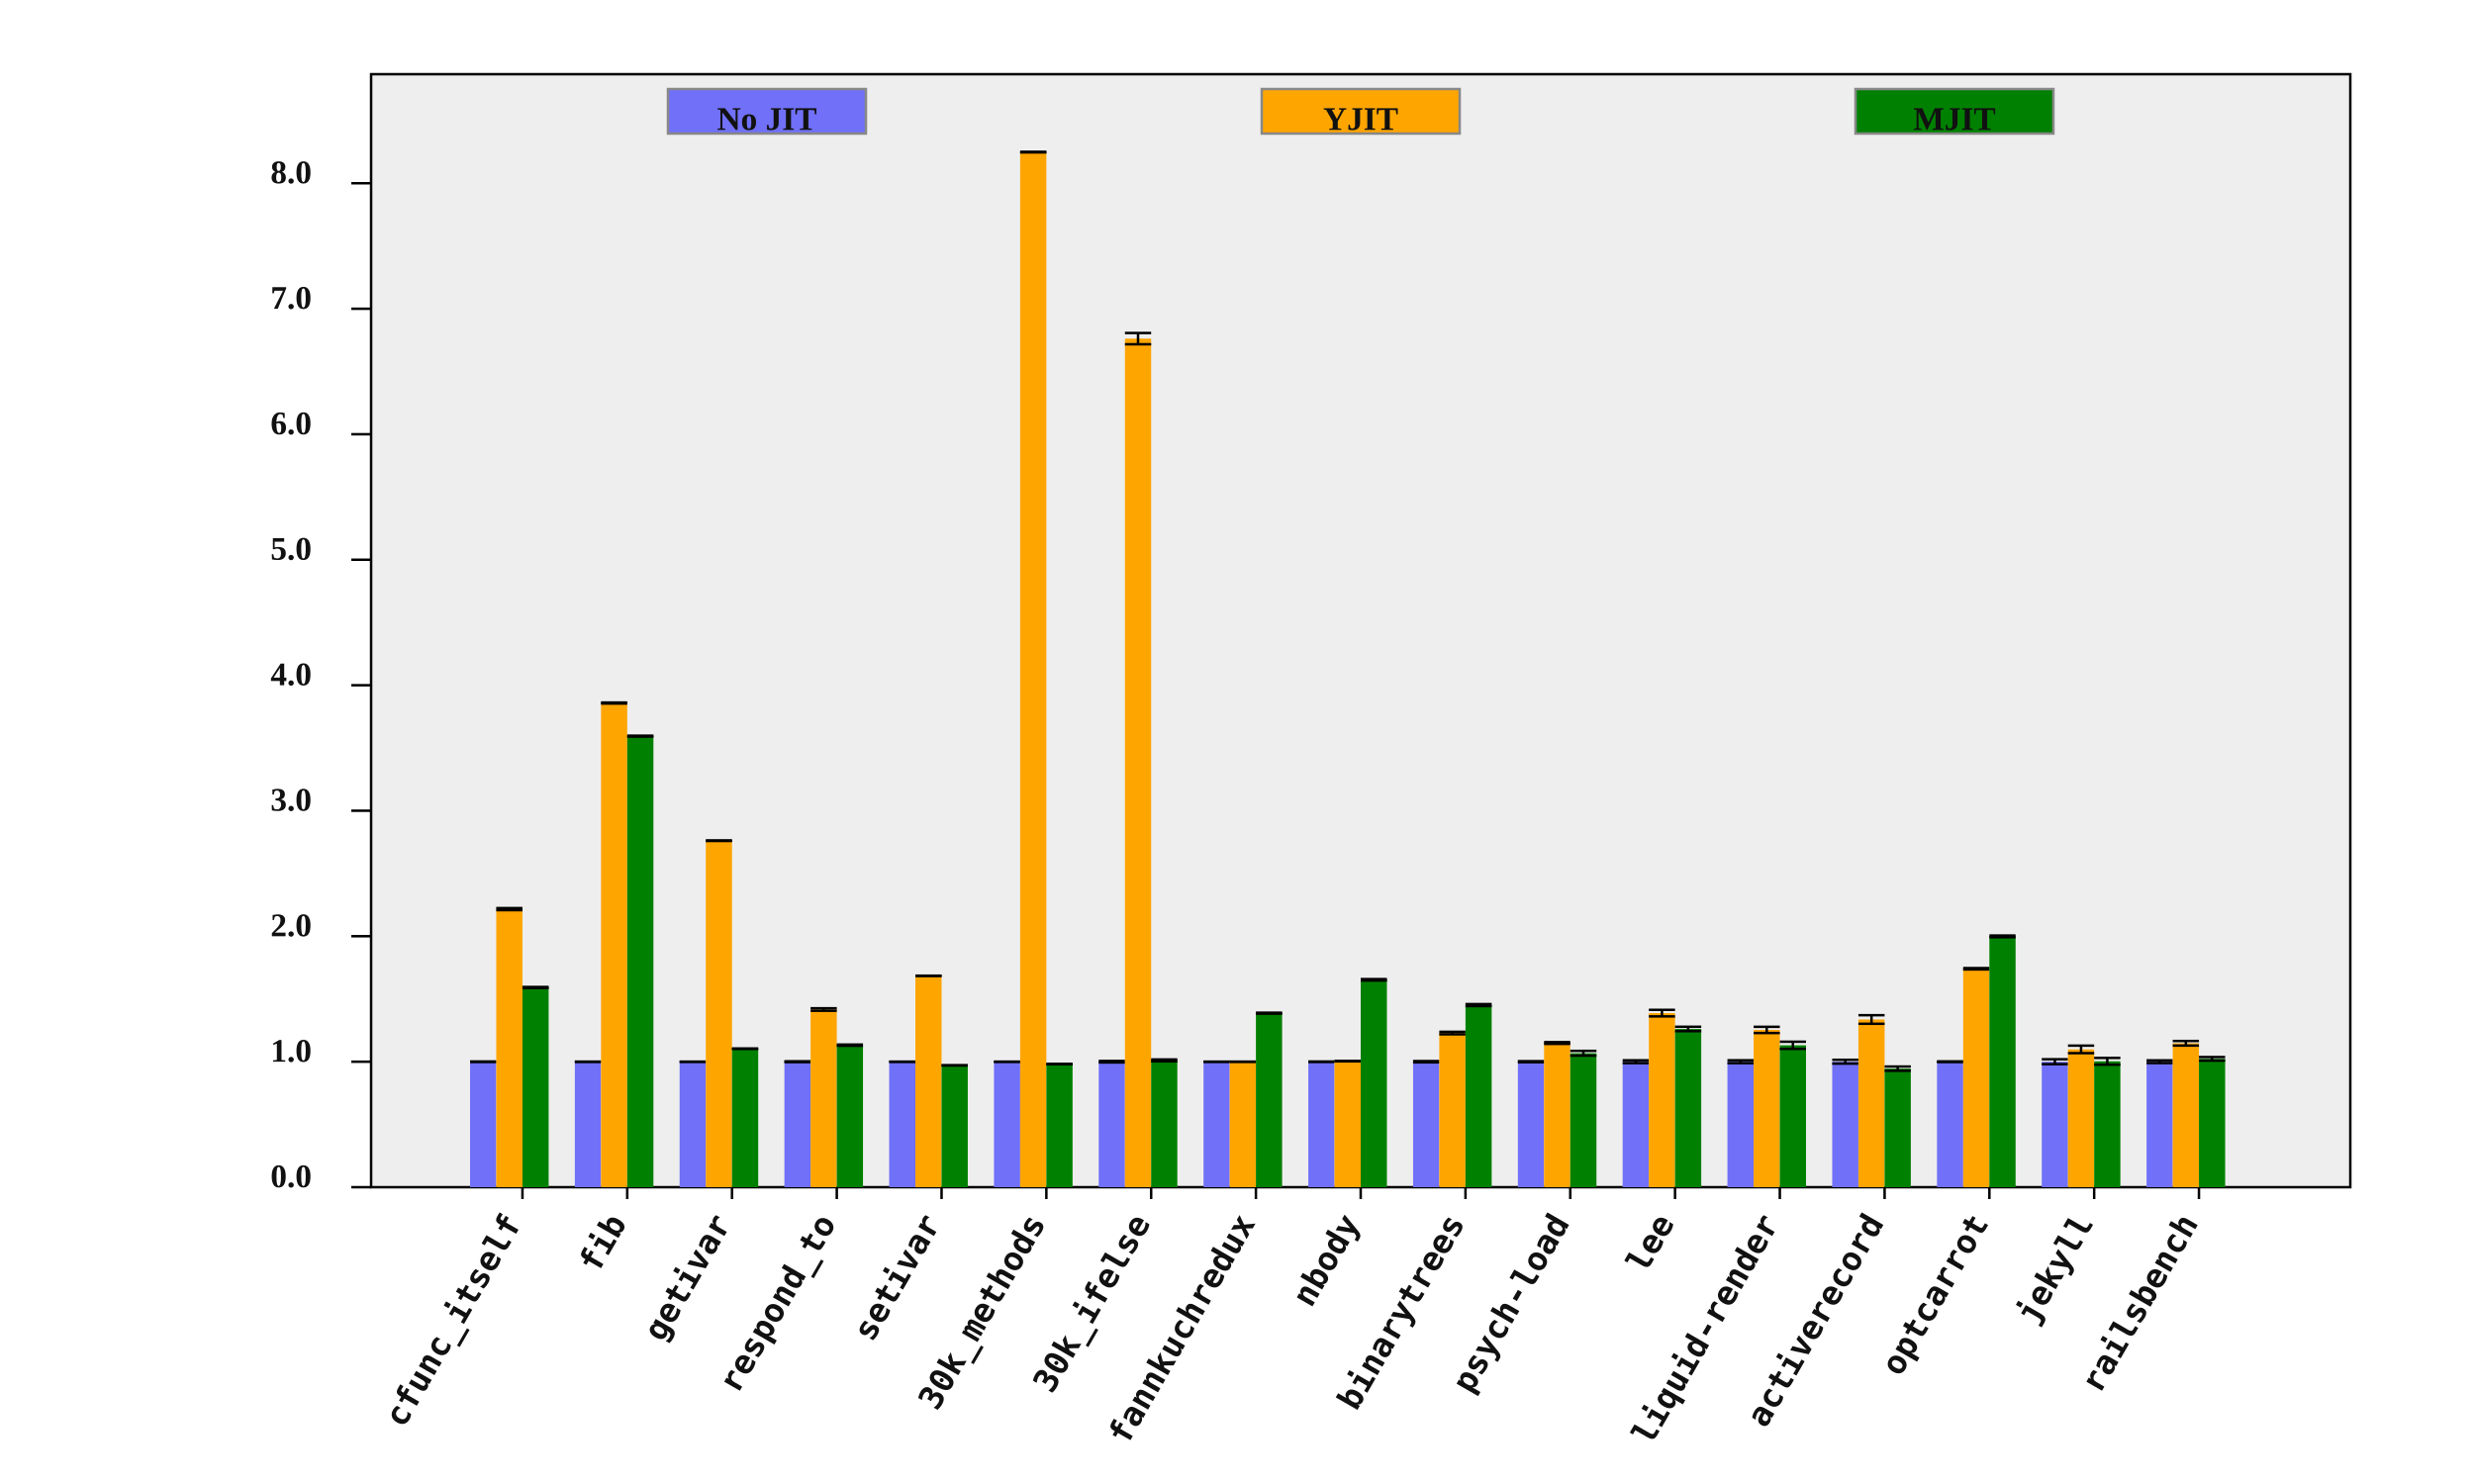
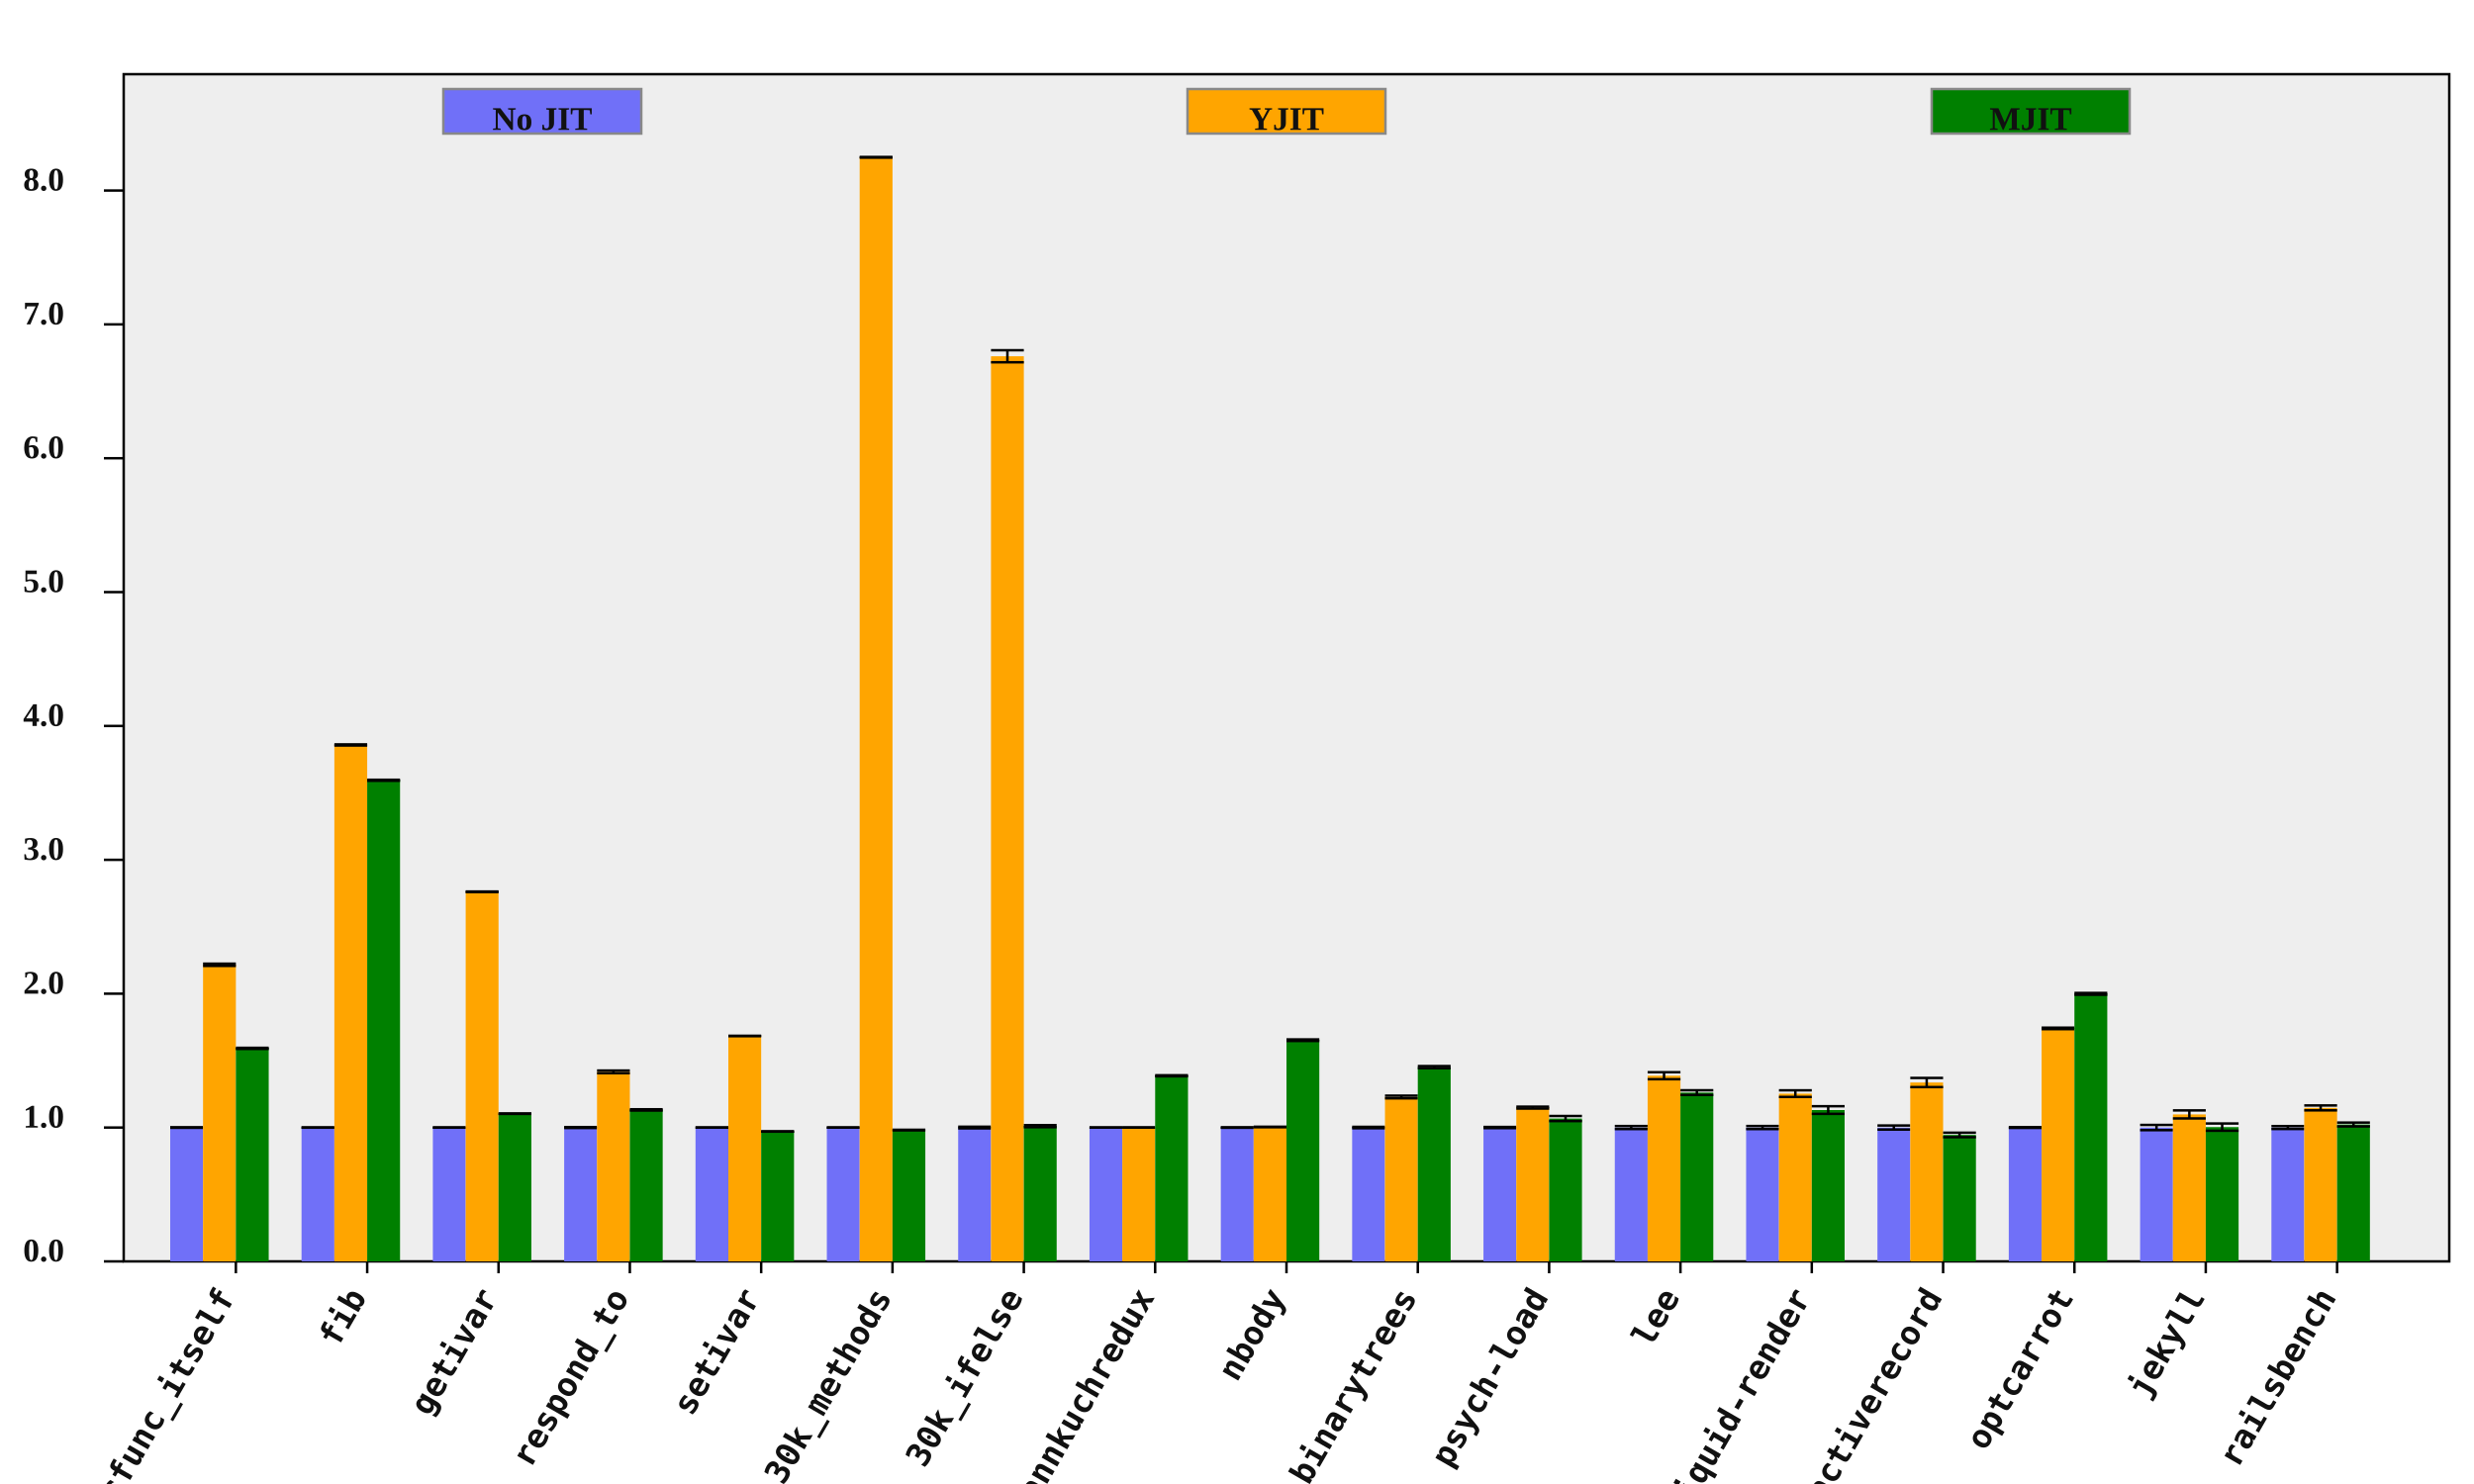
<svg xmlns="http://www.w3.org/2000/svg" viewBox="0 0 1000 600" width="100%" height="100%">
-   <rect x="150.0" y="30.0" width="800" height="450.0" stroke="#000" fill="#EEE" />
-   <line x1="142.0" y1="480.0" x2="150.0" y2="480.0" stroke="#000" />
-   <text x="126.0" y="480.0" text-anchor="end" font-weight="bold" font-size="small" fill="#111">
+   <rect x="50.0" y="30.0" width="940.0" height="480" stroke="#000" fill="#EEE" />
+   <line x1="42.0" y1="510" x2="50.0" y2="510" stroke="#000" />
+   <text x="26" y="510" text-anchor="end" font-weight="bold" font-size="small" fill="#111">
0.0
</text>
-   <line x1="142.0" y1="429.262" x2="150.0" y2="429.262" stroke="#000" />
-   <text x="126.0" y="429.262" text-anchor="end" font-weight="bold" font-size="small" fill="#111">
+   <line x1="42.0" y1="455.879" x2="50.0" y2="455.879" stroke="#000" />
+   <text x="26" y="455.879" text-anchor="end" font-weight="bold" font-size="small" fill="#111">
1.0
</text>
-   <line x1="142.0" y1="378.523" x2="150.0" y2="378.523" stroke="#000" />
-   <text x="126.0" y="378.523" text-anchor="end" font-weight="bold" font-size="small" fill="#111">
+   <line x1="42.0" y1="401.758" x2="50.0" y2="401.758" stroke="#000" />
+   <text x="26" y="401.758" text-anchor="end" font-weight="bold" font-size="small" fill="#111">
2.0
</text>
-   <line x1="142.0" y1="327.785" x2="150.0" y2="327.785" stroke="#000" />
-   <text x="126.0" y="327.785" text-anchor="end" font-weight="bold" font-size="small" fill="#111">
+   <line x1="42.0" y1="347.637" x2="50.0" y2="347.637" stroke="#000" />
+   <text x="26" y="347.637" text-anchor="end" font-weight="bold" font-size="small" fill="#111">
3.0
</text>
-   <line x1="142.0" y1="277.047" x2="150.0" y2="277.047" stroke="#000" />
-   <text x="126.0" y="277.047" text-anchor="end" font-weight="bold" font-size="small" fill="#111">
+   <line x1="42.0" y1="293.516" x2="50.0" y2="293.516" stroke="#000" />
+   <text x="26" y="293.516" text-anchor="end" font-weight="bold" font-size="small" fill="#111">
4.0
</text>
-   <line x1="142.0" y1="226.308" x2="150.0" y2="226.308" stroke="#000" />
-   <text x="126.0" y="226.308" text-anchor="end" font-weight="bold" font-size="small" fill="#111">
+   <line x1="42.0" y1="239.396" x2="50.0" y2="239.396" stroke="#000" />
+   <text x="26" y="239.396" text-anchor="end" font-weight="bold" font-size="small" fill="#111">
5.0
</text>
-   <line x1="142.0" y1="175.57" x2="150.0" y2="175.57" stroke="#000" />
-   <text x="126.0" y="175.57" text-anchor="end" font-weight="bold" font-size="small" fill="#111">
+   <line x1="42.0" y1="185.275" x2="50.0" y2="185.275" stroke="#000" />
+   <text x="26" y="185.275" text-anchor="end" font-weight="bold" font-size="small" fill="#111">
6.0
</text>
-   <line x1="142.0" y1="124.832" x2="150.0" y2="124.832" stroke="#000" />
-   <text x="126.0" y="124.832" text-anchor="end" font-weight="bold" font-size="small" fill="#111">
+   <line x1="42.0" y1="131.154" x2="50.0" y2="131.154" stroke="#000" />
+   <text x="26" y="131.154" text-anchor="end" font-weight="bold" font-size="small" fill="#111">
7.0
</text>
-   <line x1="142.0" y1="74.093" x2="150.0" y2="74.093" stroke="#000" />
-   <text x="126.0" y="74.093" text-anchor="end" font-weight="bold" font-size="small" fill="#111">
+   <line x1="42.0" y1="77.033" x2="50.0" y2="77.033" stroke="#000" />
+   <text x="26" y="77.033" text-anchor="end" font-weight="bold" font-size="small" fill="#111">
8.0
</text>
-   <rect x="270.0" y="36" width="80.0" height="18.0" fill="#7070f8" stroke="#888" />
-   <text x="310.0" y="52.5" font-size="small" text-anchor="middle" font-weight="bold" fill="#111">
+   <rect x="179.2" y="36" width="80.0" height="18.0" fill="#7070f8" stroke="#888" />
+   <text x="219.2" y="52.5" font-size="small" text-anchor="middle" font-weight="bold" fill="#111">
No JIT
</text>
-   <rect x="510.0" y="36" width="80.0" height="18.0" fill="orange" stroke="#888" />
-   <text x="550.0" y="52.5" font-size="small" text-anchor="middle" font-weight="bold" fill="#111">
+   <rect x="480" y="36" width="80.0" height="18.0" fill="orange" stroke="#888" />
+   <text x="520" y="52.5" font-size="small" text-anchor="middle" font-weight="bold" fill="#111">
YJIT
</text>
-   <rect x="750.0" y="36" width="80.0" height="18.0" fill="green" stroke="#888" />
-   <text x="790.0" y="52.5" font-size="small" text-anchor="middle" font-weight="bold" fill="#111">
+   <rect x="780.8" y="36" width="80.0" height="18.0" fill="green" stroke="#888" />
+   <text x="820.8" y="52.5" font-size="small" text-anchor="middle" font-weight="bold" fill="#111">
MJIT
</text>
-   <rect x="190.0" y="429.262" width="10.588" height="50.738" fill="#7070f8" />
-   <line x1="190.0" y1="429.163" x2="200.588" y2="429.163" stroke="#000" />
-   <line x1="190.0" y1="429.36" x2="200.588" y2="429.36" stroke="#000" />
-   <line x1="195.294" y1="429.163" x2="195.294" y2="429.36" stroke="#000" />
-   <rect x="200.588" y="367.569" width="10.588" height="112.431" fill="orange" />
-   <line x1="200.588" y1="367.147" x2="211.176" y2="367.147" stroke="#000" />
-   <line x1="200.588" y1="367.992" x2="211.176" y2="367.992" stroke="#000" />
-   <line x1="205.882" y1="367.147" x2="205.882" y2="367.992" stroke="#000" />
-   <rect x="211.176" y="399.253" width="10.588" height="80.747" fill="green" />
-   <line x1="211.176" y1="399.041" x2="221.765" y2="399.041" stroke="#000" />
-   <line x1="211.176" y1="399.465" x2="221.765" y2="399.465" stroke="#000" />
-   <line x1="216.471" y1="399.041" x2="216.471" y2="399.465" stroke="#000" />
-   <line x1="211.176" y1="480.0" x2="211.176" y2="484.8" stroke="#000" />
-   <text x="211.176" y="494.4" fill="#111" font-size="small" font-family="monospace" font-weight="bold" text-anchor="end" transform="rotate(-60, 211.1765, 494.4)">
+   <rect x="68.8" y="455.879" width="13.271" height="54.121" fill="#7070f8" />
+   <line x1="68.8" y1="455.774" x2="82.071" y2="455.774" stroke="#000" />
+   <line x1="68.8" y1="455.984" x2="82.071" y2="455.984" stroke="#000" />
+   <line x1="75.435" y1="455.774" x2="75.435" y2="455.984" stroke="#000" />
+   <rect x="82.071" y="390.074" width="13.271" height="119.926" fill="orange" />
+   <line x1="82.071" y1="389.624" x2="95.341" y2="389.624" stroke="#000" />
+   <line x1="82.071" y1="390.524" x2="95.341" y2="390.524" stroke="#000" />
+   <line x1="88.706" y1="389.624" x2="88.706" y2="390.524" stroke="#000" />
+   <rect x="95.341" y="423.87" width="13.271" height="86.13" fill="green" />
+   <line x1="95.341" y1="423.644" x2="108.612" y2="423.644" stroke="#000" />
+   <line x1="95.341" y1="424.095" x2="108.612" y2="424.095" stroke="#000" />
+   <line x1="101.976" y1="423.644" x2="101.976" y2="424.095" stroke="#000" />
+   <line x1="95.341" y1="510.0" x2="95.341" y2="514.8" stroke="#000" />
+   <text x="95.341" y="524.4" fill="#111" font-size="small" font-family="monospace" font-weight="bold" text-anchor="end" transform="rotate(-60, 95.34118, 524.4)">
cfunc_itself
</text>
-   <rect x="232.353" y="429.262" width="10.588" height="50.738" fill="#7070f8" />
-   <line x1="232.353" y1="429.215" x2="242.941" y2="429.215" stroke="#000" />
-   <line x1="232.353" y1="429.308" x2="242.941" y2="429.308" stroke="#000" />
-   <line x1="237.647" y1="429.215" x2="237.647" y2="429.308" stroke="#000" />
-   <rect x="242.941" y="284.244" width="10.588" height="195.756" fill="orange" />
-   <line x1="242.941" y1="284.032" x2="253.529" y2="284.032" stroke="#000" />
-   <line x1="242.941" y1="284.455" x2="253.529" y2="284.455" stroke="#000" />
-   <line x1="248.235" y1="284.032" x2="248.235" y2="284.455" stroke="#000" />
-   <rect x="253.529" y="297.633" width="10.588" height="182.367" fill="green" />
-   <line x1="253.529" y1="297.442" x2="264.118" y2="297.442" stroke="#000" />
-   <line x1="253.529" y1="297.824" x2="264.118" y2="297.824" stroke="#000" />
-   <line x1="258.824" y1="297.442" x2="258.824" y2="297.824" stroke="#000" />
-   <line x1="253.529" y1="480.0" x2="253.529" y2="484.8" stroke="#000" />
-   <text x="253.529" y="494.4" fill="#111" font-size="small" font-family="monospace" font-weight="bold" text-anchor="end" transform="rotate(-60, 253.5294, 494.4)">
+   <rect x="121.882" y="455.879" width="13.271" height="54.121" fill="#7070f8" />
+   <line x1="121.882" y1="455.83" x2="135.153" y2="455.83" stroke="#000" />
+   <line x1="121.882" y1="455.929" x2="135.153" y2="455.929" stroke="#000" />
+   <line x1="128.518" y1="455.83" x2="128.518" y2="455.929" stroke="#000" />
+   <rect x="135.153" y="301.193" width="13.271" height="208.807" fill="orange" />
+   <line x1="135.153" y1="300.967" x2="148.424" y2="300.967" stroke="#000" />
+   <line x1="135.153" y1="301.419" x2="148.424" y2="301.419" stroke="#000" />
+   <line x1="141.788" y1="300.967" x2="141.788" y2="301.419" stroke="#000" />
+   <rect x="148.424" y="315.475" width="13.271" height="194.525" fill="green" />
+   <line x1="148.424" y1="315.271" x2="161.694" y2="315.271" stroke="#000" />
+   <line x1="148.424" y1="315.679" x2="161.694" y2="315.679" stroke="#000" />
+   <line x1="155.059" y1="315.271" x2="155.059" y2="315.679" stroke="#000" />
+   <line x1="148.424" y1="510.0" x2="148.424" y2="514.8" stroke="#000" />
+   <text x="148.424" y="524.4" fill="#111" font-size="small" font-family="monospace" font-weight="bold" text-anchor="end" transform="rotate(-60, 148.4235, 524.4)">
fib
</text>
-   <rect x="274.706" y="429.262" width="10.588" height="50.738" fill="#7070f8" />
-   <line x1="274.706" y1="429.225" x2="285.294" y2="429.225" stroke="#000" />
-   <line x1="274.706" y1="429.298" x2="285.294" y2="429.298" stroke="#000" />
-   <line x1="280.0" y1="429.225" x2="280.0" y2="429.298" stroke="#000" />
-   <rect x="285.294" y="339.902" width="10.588" height="140.098" fill="orange" />
-   <line x1="285.294" y1="339.79" x2="295.882" y2="339.79" stroke="#000" />
-   <line x1="285.294" y1="340.014" x2="295.882" y2="340.014" stroke="#000" />
-   <line x1="290.588" y1="339.79" x2="290.588" y2="340.014" stroke="#000" />
-   <rect x="295.882" y="424.003" width="10.588" height="55.997" fill="green" />
-   <line x1="295.882" y1="423.915" x2="306.471" y2="423.915" stroke="#000" />
-   <line x1="295.882" y1="424.091" x2="306.471" y2="424.091" stroke="#000" />
-   <line x1="301.176" y1="423.915" x2="301.176" y2="424.091" stroke="#000" />
-   <line x1="295.882" y1="480.0" x2="295.882" y2="484.8" stroke="#000" />
-   <text x="295.882" y="494.4" fill="#111" font-size="small" font-family="monospace" font-weight="bold" text-anchor="end" transform="rotate(-60, 295.8824, 494.4)">
+   <rect x="174.965" y="455.879" width="13.271" height="54.121" fill="#7070f8" />
+   <line x1="174.965" y1="455.84" x2="188.235" y2="455.84" stroke="#000" />
+   <line x1="174.965" y1="455.918" x2="188.235" y2="455.918" stroke="#000" />
+   <line x1="181.6" y1="455.84" x2="181.6" y2="455.918" stroke="#000" />
+   <rect x="188.235" y="360.562" width="13.271" height="149.438" fill="orange" />
+   <line x1="188.235" y1="360.443" x2="201.506" y2="360.443" stroke="#000" />
+   <line x1="188.235" y1="360.681" x2="201.506" y2="360.681" stroke="#000" />
+   <line x1="194.871" y1="360.443" x2="194.871" y2="360.681" stroke="#000" />
+   <rect x="201.506" y="450.27" width="13.271" height="59.73" fill="green" />
+   <line x1="201.506" y1="450.176" x2="214.776" y2="450.176" stroke="#000" />
+   <line x1="201.506" y1="450.364" x2="214.776" y2="450.364" stroke="#000" />
+   <line x1="208.141" y1="450.176" x2="208.141" y2="450.364" stroke="#000" />
+   <line x1="201.506" y1="510.0" x2="201.506" y2="514.8" stroke="#000" />
+   <text x="201.506" y="524.4" fill="#111" font-size="small" font-family="monospace" font-weight="bold" text-anchor="end" transform="rotate(-60, 201.5059, 524.4)">
getivar
</text>
-   <rect x="317.059" y="429.262" width="10.588" height="50.738" fill="#7070f8" />
-   <line x1="317.059" y1="429.089" x2="327.647" y2="429.089" stroke="#000" />
-   <line x1="317.059" y1="429.435" x2="327.647" y2="429.435" stroke="#000" />
-   <line x1="322.353" y1="429.089" x2="322.353" y2="429.435" stroke="#000" />
-   <rect x="327.647" y="408.157" width="10.588" height="71.843" fill="orange" />
-   <line x1="327.647" y1="407.651" x2="338.235" y2="407.651" stroke="#000" />
-   <line x1="327.647" y1="408.663" x2="338.235" y2="408.663" stroke="#000" />
-   <line x1="332.941" y1="407.651" x2="332.941" y2="408.663" stroke="#000" />
-   <rect x="338.235" y="422.577" width="10.588" height="57.423" fill="green" />
-   <line x1="338.235" y1="422.335" x2="348.824" y2="422.335" stroke="#000" />
-   <line x1="338.235" y1="422.819" x2="348.824" y2="422.819" stroke="#000" />
-   <line x1="343.529" y1="422.335" x2="343.529" y2="422.819" stroke="#000" />
-   <line x1="338.235" y1="480.0" x2="338.235" y2="484.8" stroke="#000" />
-   <text x="338.235" y="494.4" fill="#111" font-size="small" font-family="monospace" font-weight="bold" text-anchor="end" transform="rotate(-60, 338.2353, 494.4)">
+   <rect x="228.047" y="455.879" width="13.271" height="54.121" fill="#7070f8" />
+   <line x1="228.047" y1="455.694" x2="241.318" y2="455.694" stroke="#000" />
+   <line x1="228.047" y1="456.064" x2="241.318" y2="456.064" stroke="#000" />
+   <line x1="234.682" y1="455.694" x2="234.682" y2="456.064" stroke="#000" />
+   <rect x="241.318" y="433.367" width="13.271" height="76.633" fill="orange" />
+   <line x1="241.318" y1="432.827" x2="254.588" y2="432.827" stroke="#000" />
+   <line x1="241.318" y1="433.907" x2="254.588" y2="433.907" stroke="#000" />
+   <line x1="247.953" y1="432.827" x2="247.953" y2="433.907" stroke="#000" />
+   <rect x="254.588" y="448.749" width="13.271" height="61.251" fill="green" />
+   <line x1="254.588" y1="448.491" x2="267.859" y2="448.491" stroke="#000" />
+   <line x1="254.588" y1="449.007" x2="267.859" y2="449.007" stroke="#000" />
+   <line x1="261.224" y1="448.491" x2="261.224" y2="449.007" stroke="#000" />
+   <line x1="254.588" y1="510.0" x2="254.588" y2="514.8" stroke="#000" />
+   <text x="254.588" y="524.4" fill="#111" font-size="small" font-family="monospace" font-weight="bold" text-anchor="end" transform="rotate(-60, 254.5882, 524.4)">
respond_to
</text>
-   <rect x="359.412" y="429.262" width="10.588" height="50.738" fill="#7070f8" />
-   <line x1="359.412" y1="429.23" x2="370" y2="429.23" stroke="#000" />
-   <line x1="359.412" y1="429.294" x2="370" y2="429.294" stroke="#000" />
-   <line x1="364.706" y1="429.23" x2="364.706" y2="429.294" stroke="#000" />
-   <rect x="370" y="394.536" width="10.588" height="85.464" fill="orange" />
-   <line x1="370" y1="394.477" x2="380.588" y2="394.477" stroke="#000" />
-   <line x1="370" y1="394.595" x2="380.588" y2="394.595" stroke="#000" />
-   <line x1="375.294" y1="394.477" x2="375.294" y2="394.595" stroke="#000" />
-   <rect x="380.588" y="430.752" width="10.588" height="49.248" fill="green" />
-   <line x1="380.588" y1="430.699" x2="391.176" y2="430.699" stroke="#000" />
-   <line x1="380.588" y1="430.804" x2="391.176" y2="430.804" stroke="#000" />
-   <line x1="385.882" y1="430.699" x2="385.882" y2="430.804" stroke="#000" />
-   <line x1="380.588" y1="480.0" x2="380.588" y2="484.8" stroke="#000" />
-   <text x="380.588" y="494.4" fill="#111" font-size="small" font-family="monospace" font-weight="bold" text-anchor="end" transform="rotate(-60, 380.5882, 494.4)">
+   <rect x="281.129" y="455.879" width="13.271" height="54.121" fill="#7070f8" />
+   <line x1="281.129" y1="455.845" x2="294.4" y2="455.845" stroke="#000" />
+   <line x1="281.129" y1="455.913" x2="294.4" y2="455.913" stroke="#000" />
+   <line x1="287.765" y1="455.845" x2="287.765" y2="455.913" stroke="#000" />
+   <rect x="294.4" y="418.838" width="13.271" height="91.162" fill="orange" />
+   <line x1="294.4" y1="418.775" x2="307.671" y2="418.775" stroke="#000" />
+   <line x1="294.4" y1="418.902" x2="307.671" y2="418.902" stroke="#000" />
+   <line x1="301.035" y1="418.775" x2="301.035" y2="418.902" stroke="#000" />
+   <rect x="307.671" y="457.468" width="13.271" height="52.532" fill="green" />
+   <line x1="307.671" y1="457.413" x2="320.941" y2="457.413" stroke="#000" />
+   <line x1="307.671" y1="457.524" x2="320.941" y2="457.524" stroke="#000" />
+   <line x1="314.306" y1="457.413" x2="314.306" y2="457.524" stroke="#000" />
+   <line x1="307.671" y1="510.0" x2="307.671" y2="514.8" stroke="#000" />
+   <text x="307.671" y="524.4" fill="#111" font-size="small" font-family="monospace" font-weight="bold" text-anchor="end" transform="rotate(-60, 307.6706, 524.4)">
setivar
</text>
-   <rect x="401.765" y="429.262" width="10.588" height="50.738" fill="#7070f8" />
-   <line x1="401.765" y1="429.255" x2="412.353" y2="429.255" stroke="#000" />
-   <line x1="401.765" y1="429.269" x2="412.353" y2="429.269" stroke="#000" />
-   <line x1="407.059" y1="429.255" x2="407.059" y2="429.269" stroke="#000" />
-   <rect x="412.353" y="61.5" width="10.588" height="418.5" fill="orange" />
-   <line x1="412.353" y1="61.373" x2="422.941" y2="61.373" stroke="#000" />
-   <line x1="412.353" y1="61.627" x2="422.941" y2="61.627" stroke="#000" />
-   <line x1="417.647" y1="61.373" x2="417.647" y2="61.627" stroke="#000" />
-   <rect x="422.941" y="430.212" width="10.588" height="49.788" fill="green" />
-   <line x1="422.941" y1="430.105" x2="433.529" y2="430.105" stroke="#000" />
-   <line x1="422.941" y1="430.318" x2="433.529" y2="430.318" stroke="#000" />
-   <line x1="428.235" y1="430.105" x2="428.235" y2="430.318" stroke="#000" />
-   <line x1="422.941" y1="480.0" x2="422.941" y2="484.8" stroke="#000" />
-   <text x="422.941" y="494.4" fill="#111" font-size="small" font-family="monospace" font-weight="bold" text-anchor="end" transform="rotate(-60, 422.9412, 494.4)">
+   <rect x="334.212" y="455.879" width="13.271" height="54.121" fill="#7070f8" />
+   <line x1="334.212" y1="455.871" x2="347.482" y2="455.871" stroke="#000" />
+   <line x1="334.212" y1="455.887" x2="347.482" y2="455.887" stroke="#000" />
+   <line x1="340.847" y1="455.871" x2="340.847" y2="455.887" stroke="#000" />
+   <rect x="347.482" y="63.6" width="13.271" height="446.4" fill="orange" />
+   <line x1="347.482" y1="63.465" x2="360.753" y2="63.465" stroke="#000" />
+   <line x1="347.482" y1="63.735" x2="360.753" y2="63.735" stroke="#000" />
+   <line x1="354.118" y1="63.465" x2="354.118" y2="63.735" stroke="#000" />
+   <rect x="360.753" y="456.892" width="13.271" height="53.108" fill="green" />
+   <line x1="360.753" y1="456.779" x2="374.024" y2="456.779" stroke="#000" />
+   <line x1="360.753" y1="457.006" x2="374.024" y2="457.006" stroke="#000" />
+   <line x1="367.388" y1="456.779" x2="367.388" y2="457.006" stroke="#000" />
+   <line x1="360.753" y1="510.0" x2="360.753" y2="514.8" stroke="#000" />
+   <text x="360.753" y="524.4" fill="#111" font-size="small" font-family="monospace" font-weight="bold" text-anchor="end" transform="rotate(-60, 360.7529, 524.4)">
30k_methods
</text>
-   <rect x="444.118" y="429.262" width="10.588" height="50.738" fill="#7070f8" />
-   <line x1="444.118" y1="428.948" x2="454.706" y2="428.948" stroke="#000" />
-   <line x1="444.118" y1="429.575" x2="454.706" y2="429.575" stroke="#000" />
-   <line x1="449.412" y1="428.948" x2="449.412" y2="429.575" stroke="#000" />
-   <rect x="454.706" y="136.913" width="10.588" height="343.087" fill="orange" />
-   <line x1="454.706" y1="134.63" x2="465.294" y2="134.63" stroke="#000" />
-   <line x1="454.706" y1="139.196" x2="465.294" y2="139.196" stroke="#000" />
-   <line x1="460" y1="134.63" x2="460" y2="139.196" stroke="#000" />
-   <rect x="465.294" y="428.738" width="10.588" height="51.262" fill="green" />
-   <line x1="465.294" y1="428.35" x2="475.882" y2="428.35" stroke="#000" />
-   <line x1="465.294" y1="429.125" x2="475.882" y2="429.125" stroke="#000" />
-   <line x1="470.588" y1="428.35" x2="470.588" y2="429.125" stroke="#000" />
-   <line x1="465.294" y1="480.0" x2="465.294" y2="484.8" stroke="#000" />
-   <text x="465.294" y="494.4" fill="#111" font-size="small" font-family="monospace" font-weight="bold" text-anchor="end" transform="rotate(-60, 465.2941, 494.4)">
+   <rect x="387.294" y="455.879" width="13.271" height="54.121" fill="#7070f8" />
+   <line x1="387.294" y1="455.545" x2="400.565" y2="455.545" stroke="#000" />
+   <line x1="387.294" y1="456.213" x2="400.565" y2="456.213" stroke="#000" />
+   <line x1="393.929" y1="455.545" x2="393.929" y2="456.213" stroke="#000" />
+   <rect x="400.565" y="144.041" width="13.271" height="365.959" fill="orange" />
+   <line x1="400.565" y1="141.606" x2="413.835" y2="141.606" stroke="#000" />
+   <line x1="400.565" y1="146.475" x2="413.835" y2="146.475" stroke="#000" />
+   <line x1="407.2" y1="141.606" x2="407.2" y2="146.475" stroke="#000" />
+   <rect x="413.835" y="455.32" width="13.271" height="54.68" fill="green" />
+   <line x1="413.835" y1="454.907" x2="427.106" y2="454.907" stroke="#000" />
+   <line x1="413.835" y1="455.733" x2="427.106" y2="455.733" stroke="#000" />
+   <line x1="420.471" y1="454.907" x2="420.471" y2="455.733" stroke="#000" />
+   <line x1="413.835" y1="510.0" x2="413.835" y2="514.8" stroke="#000" />
+   <text x="413.835" y="524.4" fill="#111" font-size="small" font-family="monospace" font-weight="bold" text-anchor="end" transform="rotate(-60, 413.8353, 524.4)">
30k_ifelse
</text>
-   <rect x="486.471" y="429.262" width="10.588" height="50.738" fill="#7070f8" />
-   <line x1="486.471" y1="429.24" x2="497.059" y2="429.24" stroke="#000" />
-   <line x1="486.471" y1="429.283" x2="497.059" y2="429.283" stroke="#000" />
-   <line x1="491.765" y1="429.24" x2="491.765" y2="429.283" stroke="#000" />
-   <rect x="497.059" y="429.26" width="10.588" height="50.74" fill="orange" />
-   <line x1="497.059" y1="429.229" x2="507.647" y2="429.229" stroke="#000" />
-   <line x1="497.059" y1="429.29" x2="507.647" y2="429.29" stroke="#000" />
-   <line x1="502.353" y1="429.229" x2="502.353" y2="429.29" stroke="#000" />
-   <rect x="507.647" y="409.643" width="10.588" height="70.357" fill="green" />
-   <line x1="507.647" y1="409.443" x2="518.235" y2="409.443" stroke="#000" />
-   <line x1="507.647" y1="409.843" x2="518.235" y2="409.843" stroke="#000" />
-   <line x1="512.941" y1="409.443" x2="512.941" y2="409.843" stroke="#000" />
-   <line x1="507.647" y1="480.0" x2="507.647" y2="484.8" stroke="#000" />
-   <text x="507.647" y="494.4" fill="#111" font-size="small" font-family="monospace" font-weight="bold" text-anchor="end" transform="rotate(-60, 507.6471, 494.4)">
+   <rect x="440.376" y="455.879" width="13.271" height="54.121" fill="#7070f8" />
+   <line x1="440.376" y1="455.856" x2="453.647" y2="455.856" stroke="#000" />
+   <line x1="440.376" y1="455.902" x2="453.647" y2="455.902" stroke="#000" />
+   <line x1="447.012" y1="455.856" x2="447.012" y2="455.902" stroke="#000" />
+   <rect x="453.647" y="455.877" width="13.271" height="54.123" fill="orange" />
+   <line x1="453.647" y1="455.844" x2="466.918" y2="455.844" stroke="#000" />
+   <line x1="453.647" y1="455.91" x2="466.918" y2="455.91" stroke="#000" />
+   <line x1="460.282" y1="455.844" x2="460.282" y2="455.91" stroke="#000" />
+   <rect x="466.918" y="434.953" width="13.271" height="75.047" fill="green" />
+   <line x1="466.918" y1="434.739" x2="480.188" y2="434.739" stroke="#000" />
+   <line x1="466.918" y1="435.166" x2="480.188" y2="435.166" stroke="#000" />
+   <line x1="473.553" y1="434.739" x2="473.553" y2="435.166" stroke="#000" />
+   <line x1="466.918" y1="510.0" x2="466.918" y2="514.8" stroke="#000" />
+   <text x="466.918" y="524.4" fill="#111" font-size="small" font-family="monospace" font-weight="bold" text-anchor="end" transform="rotate(-60, 466.9176, 524.4)">
fannkuchredux
</text>
-   <rect x="528.824" y="429.262" width="10.588" height="50.738" fill="#7070f8" />
-   <line x1="528.824" y1="429.179" x2="539.412" y2="429.179" stroke="#000" />
-   <line x1="528.824" y1="429.344" x2="539.412" y2="429.344" stroke="#000" />
-   <line x1="534.118" y1="429.179" x2="534.118" y2="429.344" stroke="#000" />
-   <rect x="539.412" y="429.04" width="10.588" height="50.96" fill="orange" />
-   <line x1="539.412" y1="428.957" x2="550.0" y2="428.957" stroke="#000" />
-   <line x1="539.412" y1="429.124" x2="550.0" y2="429.124" stroke="#000" />
-   <line x1="544.706" y1="428.957" x2="544.706" y2="429.124" stroke="#000" />
-   <rect x="550" y="396.151" width="10.588" height="83.849" fill="green" />
-   <line x1="550" y1="395.855" x2="560.588" y2="395.855" stroke="#000" />
-   <line x1="550" y1="396.446" x2="560.588" y2="396.446" stroke="#000" />
-   <line x1="555.294" y1="395.855" x2="555.294" y2="396.446" stroke="#000" />
-   <line x1="550" y1="480.0" x2="550" y2="484.8" stroke="#000" />
-   <text x="550" y="494.4" fill="#111" font-size="small" font-family="monospace" font-weight="bold" text-anchor="end" transform="rotate(-60, 550, 494.4)">
+   <rect x="493.459" y="455.879" width="13.271" height="54.121" fill="#7070f8" />
+   <line x1="493.459" y1="455.791" x2="506.729" y2="455.791" stroke="#000" />
+   <line x1="493.459" y1="455.967" x2="506.729" y2="455.967" stroke="#000" />
+   <line x1="500.094" y1="455.791" x2="500.094" y2="455.967" stroke="#000" />
+   <rect x="506.729" y="455.643" width="13.271" height="54.357" fill="orange" />
+   <line x1="506.729" y1="455.554" x2="520.0" y2="455.554" stroke="#000" />
+   <line x1="506.729" y1="455.732" x2="520.0" y2="455.732" stroke="#000" />
+   <line x1="513.365" y1="455.554" x2="513.365" y2="455.732" stroke="#000" />
+   <rect x="520" y="420.561" width="13.271" height="89.439" fill="green" />
+   <line x1="520" y1="420.246" x2="533.271" y2="420.246" stroke="#000" />
+   <line x1="520" y1="420.876" x2="533.271" y2="420.876" stroke="#000" />
+   <line x1="526.635" y1="420.246" x2="526.635" y2="420.876" stroke="#000" />
+   <line x1="520" y1="510.0" x2="520" y2="514.8" stroke="#000" />
+   <text x="520" y="524.4" fill="#111" font-size="small" font-family="monospace" font-weight="bold" text-anchor="end" transform="rotate(-60, 520, 524.4)">
nbody
</text>
-   <rect x="571.176" y="429.262" width="10.588" height="50.738" fill="#7070f8" />
-   <line x1="571.176" y1="428.999" x2="581.765" y2="428.999" stroke="#000" />
-   <line x1="571.176" y1="429.524" x2="581.765" y2="429.524" stroke="#000" />
-   <line x1="576.471" y1="428.999" x2="576.471" y2="429.524" stroke="#000" />
-   <rect x="581.765" y="417.68" width="10.588" height="62.32" fill="orange" />
-   <line x1="581.765" y1="417.172" x2="592.353" y2="417.172" stroke="#000" />
-   <line x1="581.765" y1="418.188" x2="592.353" y2="418.188" stroke="#000" />
-   <line x1="587.059" y1="417.172" x2="587.059" y2="418.188" stroke="#000" />
-   <rect x="592.353" y="406.369" width="10.588" height="73.631" fill="green" />
-   <line x1="592.353" y1="405.962" x2="602.941" y2="405.962" stroke="#000" />
-   <line x1="592.353" y1="406.776" x2="602.941" y2="406.776" stroke="#000" />
-   <line x1="597.647" y1="405.962" x2="597.647" y2="406.776" stroke="#000" />
-   <line x1="592.353" y1="480.0" x2="592.353" y2="484.8" stroke="#000" />
-   <text x="592.353" y="494.4" fill="#111" font-size="small" font-family="monospace" font-weight="bold" text-anchor="end" transform="rotate(-60, 592.3529, 494.4)">
+   <rect x="546.541" y="455.879" width="13.271" height="54.121" fill="#7070f8" />
+   <line x1="546.541" y1="455.599" x2="559.812" y2="455.599" stroke="#000" />
+   <line x1="546.541" y1="456.159" x2="559.812" y2="456.159" stroke="#000" />
+   <line x1="553.176" y1="455.599" x2="553.176" y2="456.159" stroke="#000" />
+   <rect x="559.812" y="443.525" width="13.271" height="66.475" fill="orange" />
+   <line x1="559.812" y1="442.984" x2="573.082" y2="442.984" stroke="#000" />
+   <line x1="559.812" y1="444.067" x2="573.082" y2="444.067" stroke="#000" />
+   <line x1="566.447" y1="442.984" x2="566.447" y2="444.067" stroke="#000" />
+   <rect x="573.082" y="431.46" width="13.271" height="78.54" fill="green" />
+   <line x1="573.082" y1="431.026" x2="586.353" y2="431.026" stroke="#000" />
+   <line x1="573.082" y1="431.894" x2="586.353" y2="431.894" stroke="#000" />
+   <line x1="579.718" y1="431.026" x2="579.718" y2="431.894" stroke="#000" />
+   <line x1="573.082" y1="510.0" x2="573.082" y2="514.8" stroke="#000" />
+   <text x="573.082" y="524.4" fill="#111" font-size="small" font-family="monospace" font-weight="bold" text-anchor="end" transform="rotate(-60, 573.0824, 524.4)">
binarytrees
</text>
-   <rect x="613.529" y="429.262" width="10.588" height="50.738" fill="#7070f8" />
-   <line x1="613.529" y1="429.04" x2="624.118" y2="429.04" stroke="#000" />
-   <line x1="613.529" y1="429.483" x2="624.118" y2="429.483" stroke="#000" />
-   <line x1="618.824" y1="429.04" x2="618.824" y2="429.483" stroke="#000" />
-   <rect x="624.118" y="421.707" width="10.588" height="58.293" fill="orange" />
-   <line x1="624.118" y1="421.345" x2="634.706" y2="421.345" stroke="#000" />
-   <line x1="624.118" y1="422.069" x2="634.706" y2="422.069" stroke="#000" />
-   <line x1="629.412" y1="421.345" x2="629.412" y2="422.069" stroke="#000" />
-   <rect x="634.706" y="425.849" width="10.588" height="54.151" fill="green" />
-   <line x1="634.706" y1="424.883" x2="645.294" y2="424.883" stroke="#000" />
-   <line x1="634.706" y1="426.816" x2="645.294" y2="426.816" stroke="#000" />
-   <line x1="640" y1="424.883" x2="640" y2="426.816" stroke="#000" />
-   <line x1="634.706" y1="480.0" x2="634.706" y2="484.8" stroke="#000" />
-   <text x="634.706" y="494.4" fill="#111" font-size="small" font-family="monospace" font-weight="bold" text-anchor="end" transform="rotate(-60, 634.7059, 494.4)">
+   <rect x="599.624" y="455.879" width="13.271" height="54.121" fill="#7070f8" />
+   <line x1="599.624" y1="455.643" x2="612.894" y2="455.643" stroke="#000" />
+   <line x1="599.624" y1="456.115" x2="612.894" y2="456.115" stroke="#000" />
+   <line x1="606.259" y1="455.643" x2="606.259" y2="456.115" stroke="#000" />
+   <rect x="612.894" y="447.821" width="13.271" height="62.179" fill="orange" />
+   <line x1="612.894" y1="447.435" x2="626.165" y2="447.435" stroke="#000" />
+   <line x1="612.894" y1="448.207" x2="626.165" y2="448.207" stroke="#000" />
+   <line x1="619.529" y1="447.435" x2="619.529" y2="448.207" stroke="#000" />
+   <rect x="626.165" y="452.239" width="13.271" height="57.761" fill="green" />
+   <line x1="626.165" y1="451.208" x2="639.435" y2="451.208" stroke="#000" />
+   <line x1="626.165" y1="453.27" x2="639.435" y2="453.27" stroke="#000" />
+   <line x1="632.8" y1="451.208" x2="632.8" y2="453.27" stroke="#000" />
+   <line x1="626.165" y1="510.0" x2="626.165" y2="514.8" stroke="#000" />
+   <text x="626.165" y="524.4" fill="#111" font-size="small" font-family="monospace" font-weight="bold" text-anchor="end" transform="rotate(-60, 626.1647, 524.4)">
psych-load
</text>
-   <rect x="655.882" y="429.262" width="10.588" height="50.738" fill="#7070f8" />
-   <line x1="655.882" y1="428.692" x2="666.471" y2="428.692" stroke="#000" />
-   <line x1="655.882" y1="429.831" x2="666.471" y2="429.831" stroke="#000" />
-   <line x1="661.176" y1="428.692" x2="661.176" y2="429.831" stroke="#000" />
-   <rect x="666.471" y="409.62" width="10.588" height="70.38" fill="orange" />
-   <line x1="666.471" y1="408.296" x2="677.059" y2="408.296" stroke="#000" />
-   <line x1="666.471" y1="410.944" x2="677.059" y2="410.944" stroke="#000" />
-   <line x1="671.765" y1="408.296" x2="671.765" y2="410.944" stroke="#000" />
-   <rect x="677.059" y="416.02" width="10.588" height="63.98" fill="green" />
-   <line x1="677.059" y1="415.131" x2="687.647" y2="415.131" stroke="#000" />
-   <line x1="677.059" y1="416.909" x2="687.647" y2="416.909" stroke="#000" />
-   <line x1="682.353" y1="415.131" x2="682.353" y2="416.909" stroke="#000" />
-   <line x1="677.059" y1="480.0" x2="677.059" y2="484.8" stroke="#000" />
-   <text x="677.059" y="494.4" fill="#111" font-size="small" font-family="monospace" font-weight="bold" text-anchor="end" transform="rotate(-60, 677.0588, 494.4)">
+   <rect x="652.706" y="455.879" width="13.271" height="54.121" fill="#7070f8" />
+   <line x1="652.706" y1="455.272" x2="665.976" y2="455.272" stroke="#000" />
+   <line x1="652.706" y1="456.487" x2="665.976" y2="456.487" stroke="#000" />
+   <line x1="659.341" y1="455.272" x2="659.341" y2="456.487" stroke="#000" />
+   <rect x="665.976" y="434.928" width="13.271" height="75.072" fill="orange" />
+   <line x1="665.976" y1="433.515" x2="679.247" y2="433.515" stroke="#000" />
+   <line x1="665.976" y1="436.341" x2="679.247" y2="436.341" stroke="#000" />
+   <line x1="672.612" y1="433.515" x2="672.612" y2="436.341" stroke="#000" />
+   <rect x="679.247" y="441.755" width="13.271" height="68.245" fill="green" />
+   <line x1="679.247" y1="440.807" x2="692.518" y2="440.807" stroke="#000" />
+   <line x1="679.247" y1="442.703" x2="692.518" y2="442.703" stroke="#000" />
+   <line x1="685.882" y1="440.807" x2="685.882" y2="442.703" stroke="#000" />
+   <line x1="679.247" y1="510.0" x2="679.247" y2="514.8" stroke="#000" />
+   <text x="679.247" y="524.4" fill="#111" font-size="small" font-family="monospace" font-weight="bold" text-anchor="end" transform="rotate(-60, 679.2471, 524.4)">
lee
</text>
-   <rect x="698.235" y="429.262" width="10.588" height="50.738" fill="#7070f8" />
-   <line x1="698.235" y1="428.681" x2="708.824" y2="428.681" stroke="#000" />
-   <line x1="698.235" y1="429.842" x2="708.824" y2="429.842" stroke="#000" />
-   <line x1="703.529" y1="428.681" x2="703.529" y2="429.842" stroke="#000" />
-   <rect x="708.824" y="416.409" width="10.588" height="63.591" fill="orange" />
-   <line x1="708.824" y1="415.152" x2="719.412" y2="415.152" stroke="#000" />
-   <line x1="708.824" y1="417.666" x2="719.412" y2="417.666" stroke="#000" />
-   <line x1="714.118" y1="415.152" x2="714.118" y2="417.666" stroke="#000" />
-   <rect x="719.412" y="422.627" width="10.588" height="57.373" fill="green" />
-   <line x1="719.412" y1="421.178" x2="730.0" y2="421.178" stroke="#000" />
-   <line x1="719.412" y1="424.075" x2="730.0" y2="424.075" stroke="#000" />
-   <line x1="724.706" y1="421.178" x2="724.706" y2="424.075" stroke="#000" />
-   <line x1="719.412" y1="480.0" x2="719.412" y2="484.8" stroke="#000" />
-   <text x="719.412" y="494.4" fill="#111" font-size="small" font-family="monospace" font-weight="bold" text-anchor="end" transform="rotate(-60, 719.4118, 494.4)">
+   <rect x="705.788" y="455.879" width="13.271" height="54.121" fill="#7070f8" />
+   <line x1="705.788" y1="455.26" x2="719.059" y2="455.26" stroke="#000" />
+   <line x1="705.788" y1="456.498" x2="719.059" y2="456.498" stroke="#000" />
+   <line x1="712.424" y1="455.26" x2="712.424" y2="456.498" stroke="#000" />
+   <rect x="719.059" y="442.17" width="13.271" height="67.83" fill="orange" />
+   <line x1="719.059" y1="440.829" x2="732.329" y2="440.829" stroke="#000" />
+   <line x1="719.059" y1="443.51" x2="732.329" y2="443.51" stroke="#000" />
+   <line x1="725.694" y1="440.829" x2="725.694" y2="443.51" stroke="#000" />
+   <rect x="732.329" y="448.802" width="13.271" height="61.198" fill="green" />
+   <line x1="732.329" y1="447.257" x2="745.6" y2="447.257" stroke="#000" />
+   <line x1="732.329" y1="450.347" x2="745.6" y2="450.347" stroke="#000" />
+   <line x1="738.965" y1="447.257" x2="738.965" y2="450.347" stroke="#000" />
+   <line x1="732.329" y1="510.0" x2="732.329" y2="514.8" stroke="#000" />
+   <text x="732.329" y="524.4" fill="#111" font-size="small" font-family="monospace" font-weight="bold" text-anchor="end" transform="rotate(-60, 732.3294, 524.4)">
liquid-render
</text>
-   <rect x="740.588" y="429.262" width="10.588" height="50.738" fill="#7070f8" />
-   <line x1="740.588" y1="428.492" x2="751.176" y2="428.492" stroke="#000" />
-   <line x1="740.588" y1="430.032" x2="751.176" y2="430.032" stroke="#000" />
-   <line x1="745.882" y1="428.492" x2="745.882" y2="430.032" stroke="#000" />
-   <rect x="751.176" y="412.193" width="10.588" height="67.807" fill="orange" />
-   <line x1="751.176" y1="410.459" x2="761.765" y2="410.459" stroke="#000" />
-   <line x1="751.176" y1="413.927" x2="761.765" y2="413.927" stroke="#000" />
-   <line x1="756.471" y1="410.459" x2="756.471" y2="413.927" stroke="#000" />
-   <rect x="761.765" y="432.067" width="10.588" height="47.933" fill="green" />
-   <line x1="761.765" y1="431.213" x2="772.353" y2="431.213" stroke="#000" />
-   <line x1="761.765" y1="432.921" x2="772.353" y2="432.921" stroke="#000" />
-   <line x1="767.059" y1="431.213" x2="767.059" y2="432.921" stroke="#000" />
-   <line x1="761.765" y1="480.0" x2="761.765" y2="484.8" stroke="#000" />
-   <text x="761.765" y="494.4" fill="#111" font-size="small" font-family="monospace" font-weight="bold" text-anchor="end" transform="rotate(-60, 761.7647, 494.4)">
+   <rect x="758.871" y="455.879" width="13.271" height="54.121" fill="#7070f8" />
+   <line x1="758.871" y1="455.058" x2="772.141" y2="455.058" stroke="#000" />
+   <line x1="758.871" y1="456.701" x2="772.141" y2="456.701" stroke="#000" />
+   <line x1="765.506" y1="455.058" x2="765.506" y2="456.701" stroke="#000" />
+   <rect x="772.141" y="437.672" width="13.271" height="72.328" fill="orange" />
+   <line x1="772.141" y1="435.823" x2="785.412" y2="435.823" stroke="#000" />
+   <line x1="772.141" y1="439.522" x2="785.412" y2="439.522" stroke="#000" />
+   <line x1="778.776" y1="435.823" x2="778.776" y2="439.522" stroke="#000" />
+   <rect x="785.412" y="458.871" width="13.271" height="51.129" fill="green" />
+   <line x1="785.412" y1="457.96" x2="798.682" y2="457.96" stroke="#000" />
+   <line x1="785.412" y1="459.782" x2="798.682" y2="459.782" stroke="#000" />
+   <line x1="792.047" y1="457.96" x2="792.047" y2="459.782" stroke="#000" />
+   <line x1="785.412" y1="510.0" x2="785.412" y2="514.8" stroke="#000" />
+   <text x="785.412" y="524.4" fill="#111" font-size="small" font-family="monospace" font-weight="bold" text-anchor="end" transform="rotate(-60, 785.4118, 524.4)">
activerecord
</text>
-   <rect x="782.941" y="429.262" width="10.588" height="50.738" fill="#7070f8" />
-   <line x1="782.941" y1="429.124" x2="793.529" y2="429.124" stroke="#000" />
-   <line x1="782.941" y1="429.399" x2="793.529" y2="429.399" stroke="#000" />
-   <line x1="788.235" y1="429.124" x2="788.235" y2="429.399" stroke="#000" />
-   <rect x="793.529" y="391.683" width="10.588" height="88.317" fill="orange" />
-   <line x1="793.529" y1="391.403" x2="804.118" y2="391.403" stroke="#000" />
-   <line x1="793.529" y1="391.963" x2="804.118" y2="391.963" stroke="#000" />
-   <line x1="798.824" y1="391.403" x2="798.824" y2="391.963" stroke="#000" />
-   <rect x="804.118" y="378.588" width="10.588" height="101.412" fill="green" />
-   <line x1="804.118" y1="378.243" x2="814.706" y2="378.243" stroke="#000" />
-   <line x1="804.118" y1="378.933" x2="814.706" y2="378.933" stroke="#000" />
-   <line x1="809.412" y1="378.243" x2="809.412" y2="378.933" stroke="#000" />
-   <line x1="804.118" y1="480.0" x2="804.118" y2="484.8" stroke="#000" />
-   <text x="804.118" y="494.4" fill="#111" font-size="small" font-family="monospace" font-weight="bold" text-anchor="end" transform="rotate(-60, 804.1176, 494.4)">
+   <rect x="811.953" y="455.879" width="13.271" height="54.121" fill="#7070f8" />
+   <line x1="811.953" y1="455.732" x2="825.224" y2="455.732" stroke="#000" />
+   <line x1="811.953" y1="456.026" x2="825.224" y2="456.026" stroke="#000" />
+   <line x1="818.588" y1="455.732" x2="818.588" y2="456.026" stroke="#000" />
+   <rect x="825.224" y="415.795" width="13.271" height="94.205" fill="orange" />
+   <line x1="825.224" y1="415.496" x2="838.494" y2="415.496" stroke="#000" />
+   <line x1="825.224" y1="416.093" x2="838.494" y2="416.093" stroke="#000" />
+   <line x1="831.859" y1="415.496" x2="831.859" y2="416.093" stroke="#000" />
+   <rect x="838.494" y="401.827" width="13.271" height="108.173" fill="green" />
+   <line x1="838.494" y1="401.459" x2="851.765" y2="401.459" stroke="#000" />
+   <line x1="838.494" y1="402.196" x2="851.765" y2="402.196" stroke="#000" />
+   <line x1="845.129" y1="401.459" x2="845.129" y2="402.196" stroke="#000" />
+   <line x1="838.494" y1="510.0" x2="838.494" y2="514.8" stroke="#000" />
+   <text x="838.494" y="524.4" fill="#111" font-size="small" font-family="monospace" font-weight="bold" text-anchor="end" transform="rotate(-60, 838.4941, 524.4)">
optcarrot
</text>
-   <rect x="825.294" y="429.262" width="10.588" height="50.738" fill="#7070f8" />
-   <line x1="825.294" y1="428.271" x2="835.882" y2="428.271" stroke="#000" />
-   <line x1="825.294" y1="430.253" x2="835.882" y2="430.253" stroke="#000" />
-   <line x1="830.588" y1="428.271" x2="830.588" y2="430.253" stroke="#000" />
-   <rect x="835.882" y="424.284" width="10.588" height="55.716" fill="orange" />
-   <line x1="835.882" y1="422.762" x2="846.471" y2="422.762" stroke="#000" />
-   <line x1="835.882" y1="425.805" x2="846.471" y2="425.805" stroke="#000" />
-   <line x1="841.176" y1="422.762" x2="841.176" y2="425.805" stroke="#000" />
-   <rect x="846.471" y="429.098" width="10.588" height="50.902" fill="green" />
-   <line x1="846.471" y1="427.727" x2="857.059" y2="427.727" stroke="#000" />
-   <line x1="846.471" y1="430.47" x2="857.059" y2="430.47" stroke="#000" />
-   <line x1="851.765" y1="427.727" x2="851.765" y2="430.47" stroke="#000" />
-   <line x1="846.471" y1="480.0" x2="846.471" y2="484.8" stroke="#000" />
-   <text x="846.471" y="494.4" fill="#111" font-size="small" font-family="monospace" font-weight="bold" text-anchor="end" transform="rotate(-60, 846.4706, 494.4)">
+   <rect x="865.035" y="455.879" width="13.271" height="54.121" fill="#7070f8" />
+   <line x1="865.035" y1="454.822" x2="878.306" y2="454.822" stroke="#000" />
+   <line x1="865.035" y1="456.936" x2="878.306" y2="456.936" stroke="#000" />
+   <line x1="871.671" y1="454.822" x2="871.671" y2="456.936" stroke="#000" />
+   <rect x="878.306" y="450.569" width="13.271" height="59.431" fill="orange" />
+   <line x1="878.306" y1="448.946" x2="891.576" y2="448.946" stroke="#000" />
+   <line x1="878.306" y1="452.193" x2="891.576" y2="452.193" stroke="#000" />
+   <line x1="884.941" y1="448.946" x2="884.941" y2="452.193" stroke="#000" />
+   <rect x="891.576" y="455.705" width="13.271" height="54.295" fill="green" />
+   <line x1="891.576" y1="454.242" x2="904.847" y2="454.242" stroke="#000" />
+   <line x1="891.576" y1="457.168" x2="904.847" y2="457.168" stroke="#000" />
+   <line x1="898.212" y1="454.242" x2="898.212" y2="457.168" stroke="#000" />
+   <line x1="891.576" y1="510.0" x2="891.576" y2="514.8" stroke="#000" />
+   <text x="891.576" y="524.4" fill="#111" font-size="small" font-family="monospace" font-weight="bold" text-anchor="end" transform="rotate(-60, 891.5765, 524.4)">
jekyll
</text>
-   <rect x="867.647" y="429.262" width="10.588" height="50.738" fill="#7070f8" />
-   <line x1="867.647" y1="428.712" x2="878.235" y2="428.712" stroke="#000" />
-   <line x1="867.647" y1="429.811" x2="878.235" y2="429.811" stroke="#000" />
-   <line x1="872.941" y1="428.712" x2="872.941" y2="429.811" stroke="#000" />
-   <rect x="878.235" y="421.815" width="10.588" height="58.185" fill="orange" />
-   <line x1="878.235" y1="420.884" x2="888.824" y2="420.884" stroke="#000" />
-   <line x1="878.235" y1="422.745" x2="888.824" y2="422.745" stroke="#000" />
-   <line x1="883.529" y1="420.884" x2="883.529" y2="422.745" stroke="#000" />
-   <rect x="888.824" y="428.105" width="10.588" height="51.895" fill="green" />
-   <line x1="888.824" y1="427.378" x2="899.412" y2="427.378" stroke="#000" />
-   <line x1="888.824" y1="428.833" x2="899.412" y2="428.833" stroke="#000" />
-   <line x1="894.118" y1="427.378" x2="894.118" y2="428.833" stroke="#000" />
-   <line x1="888.824" y1="480.0" x2="888.824" y2="484.8" stroke="#000" />
-   <text x="888.824" y="494.4" fill="#111" font-size="small" font-family="monospace" font-weight="bold" text-anchor="end" transform="rotate(-60, 888.8235, 494.4)">
+   <rect x="918.118" y="455.879" width="13.271" height="54.121" fill="#7070f8" />
+   <line x1="918.118" y1="455.293" x2="931.388" y2="455.293" stroke="#000" />
+   <line x1="918.118" y1="456.465" x2="931.388" y2="456.465" stroke="#000" />
+   <line x1="924.753" y1="455.293" x2="924.753" y2="456.465" stroke="#000" />
+   <rect x="931.388" y="447.935" width="13.271" height="62.065" fill="orange" />
+   <line x1="931.388" y1="446.943" x2="944.659" y2="446.943" stroke="#000" />
+   <line x1="931.388" y1="448.928" x2="944.659" y2="448.928" stroke="#000" />
+   <line x1="938.024" y1="446.943" x2="938.024" y2="448.928" stroke="#000" />
+   <rect x="944.659" y="454.646" width="13.271" height="55.354" fill="green" />
+   <line x1="944.659" y1="453.87" x2="957.929" y2="453.87" stroke="#000" />
+   <line x1="944.659" y1="455.422" x2="957.929" y2="455.422" stroke="#000" />
+   <line x1="951.294" y1="453.87" x2="951.294" y2="455.422" stroke="#000" />
+   <line x1="944.659" y1="510.0" x2="944.659" y2="514.8" stroke="#000" />
+   <text x="944.659" y="524.4" fill="#111" font-size="small" font-family="monospace" font-weight="bold" text-anchor="end" transform="rotate(-60, 944.6588, 524.4)">
railsbench
</text>
</svg>
